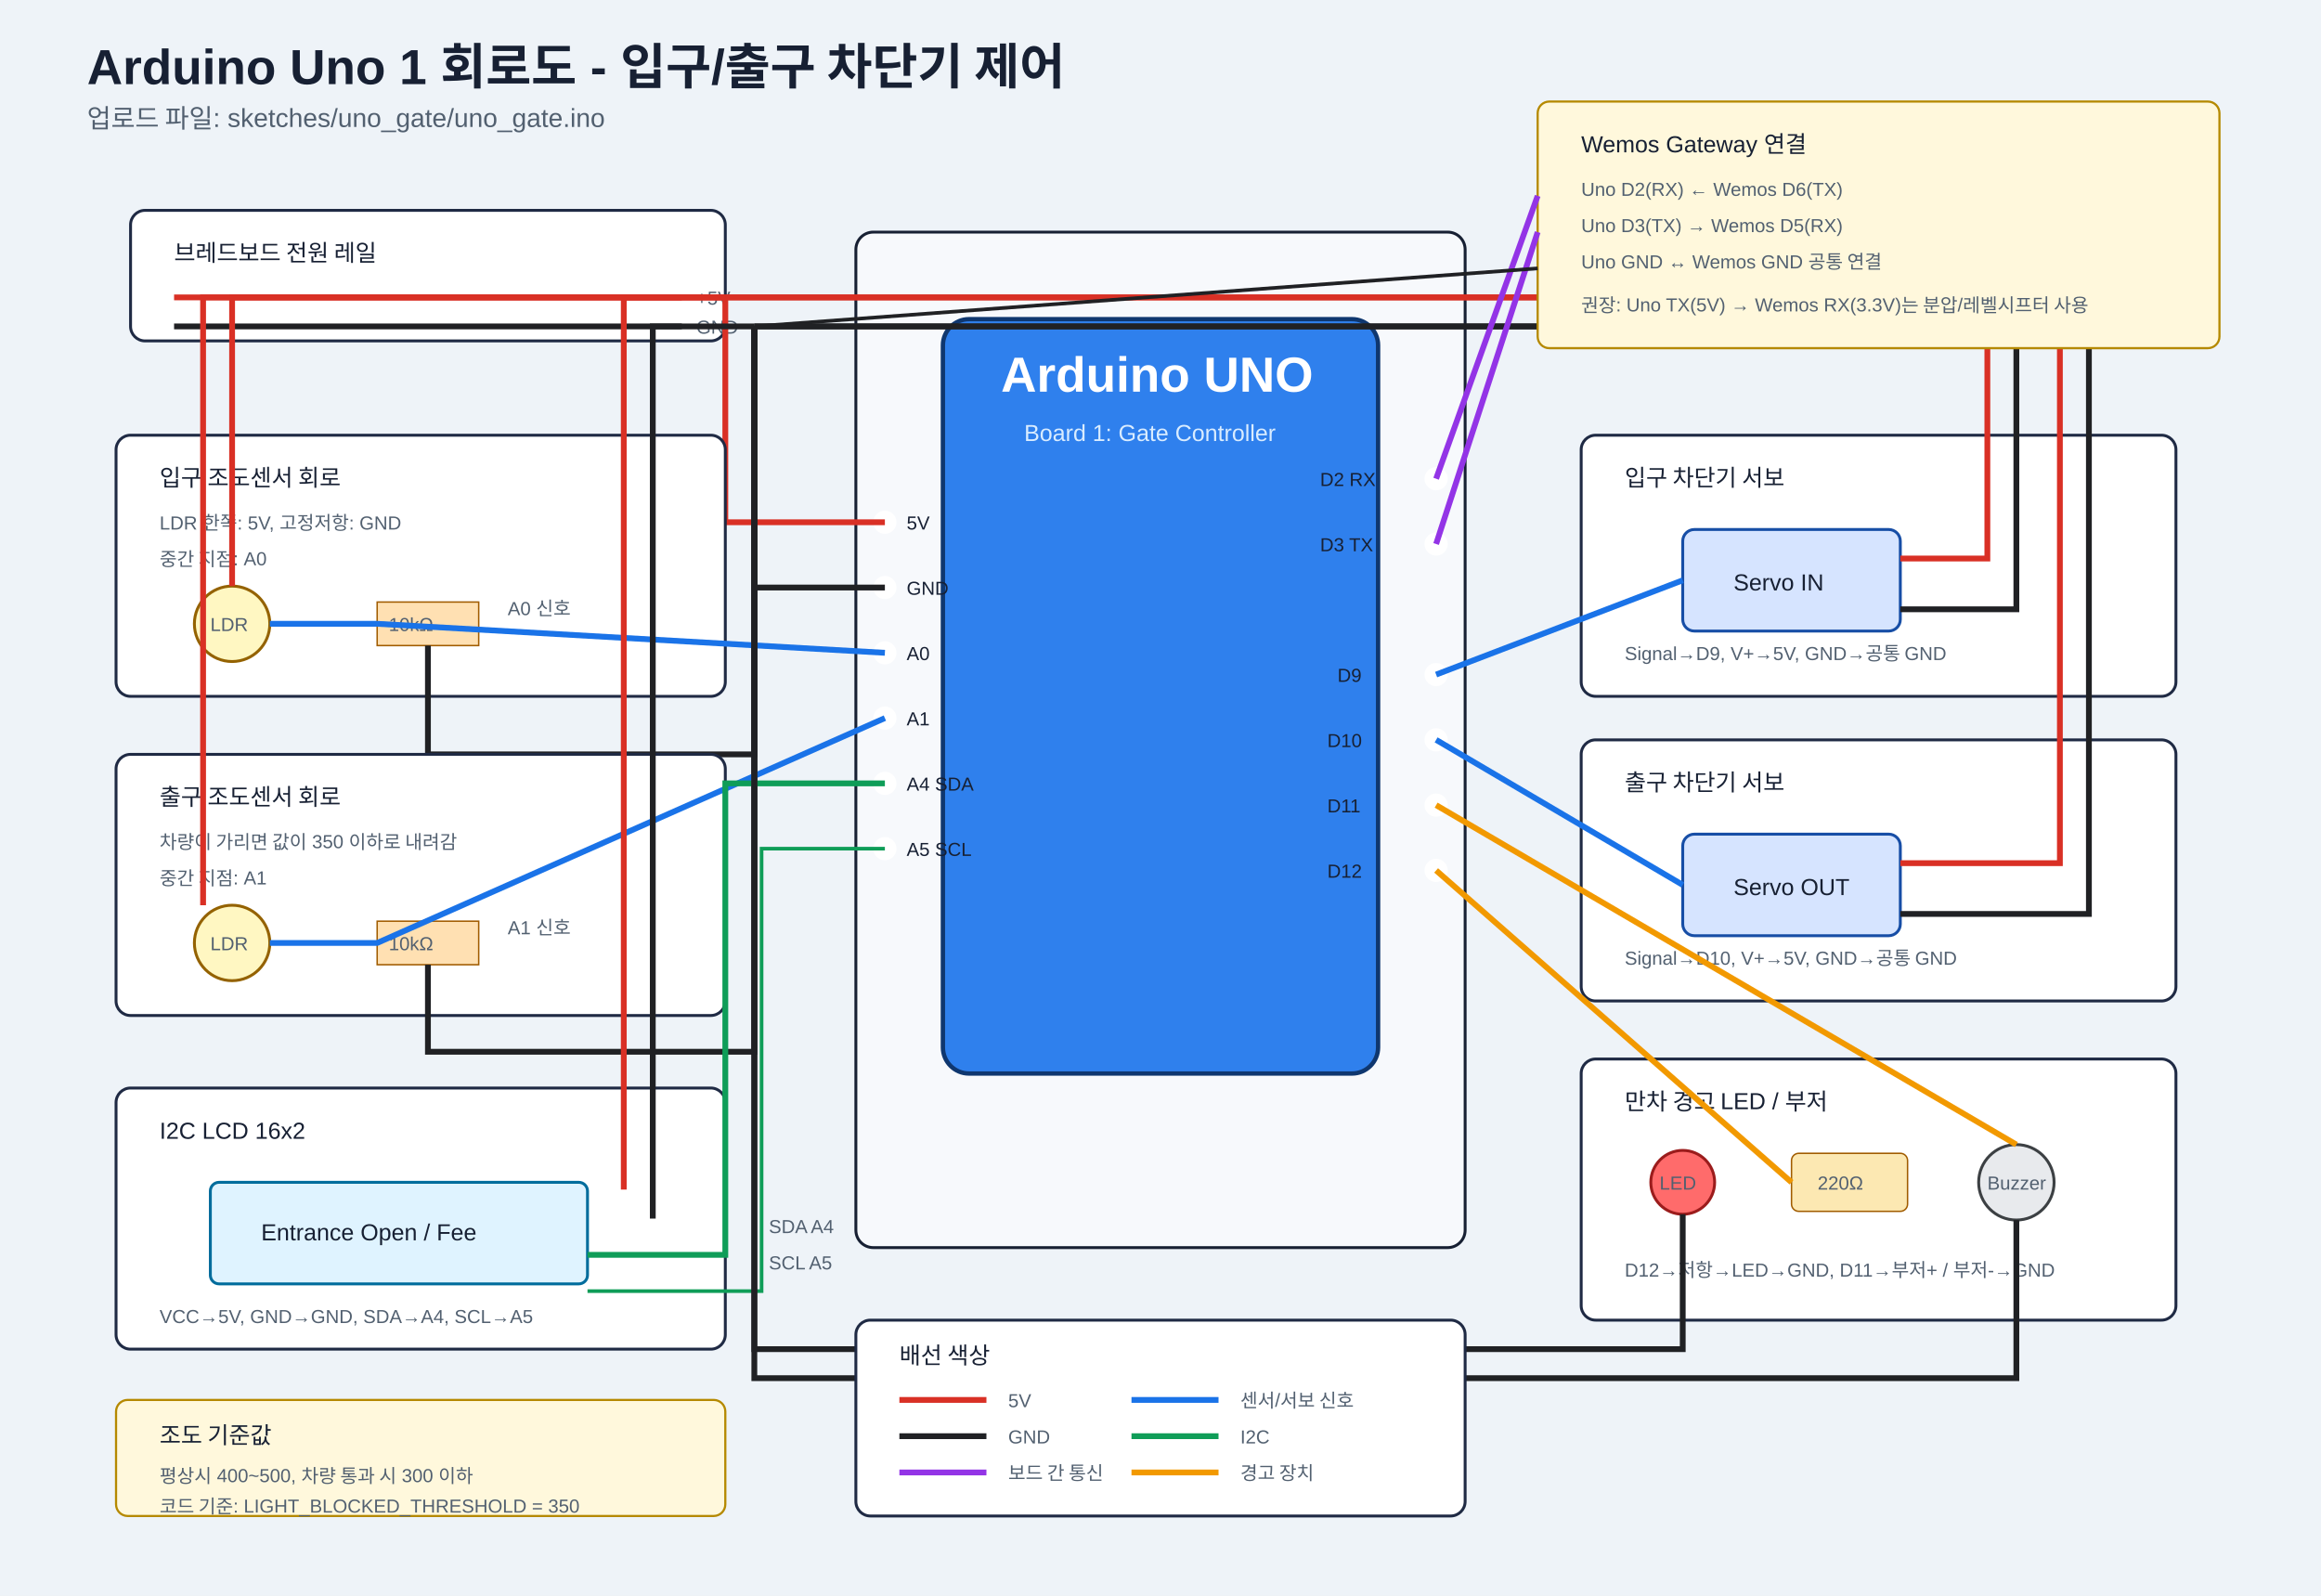
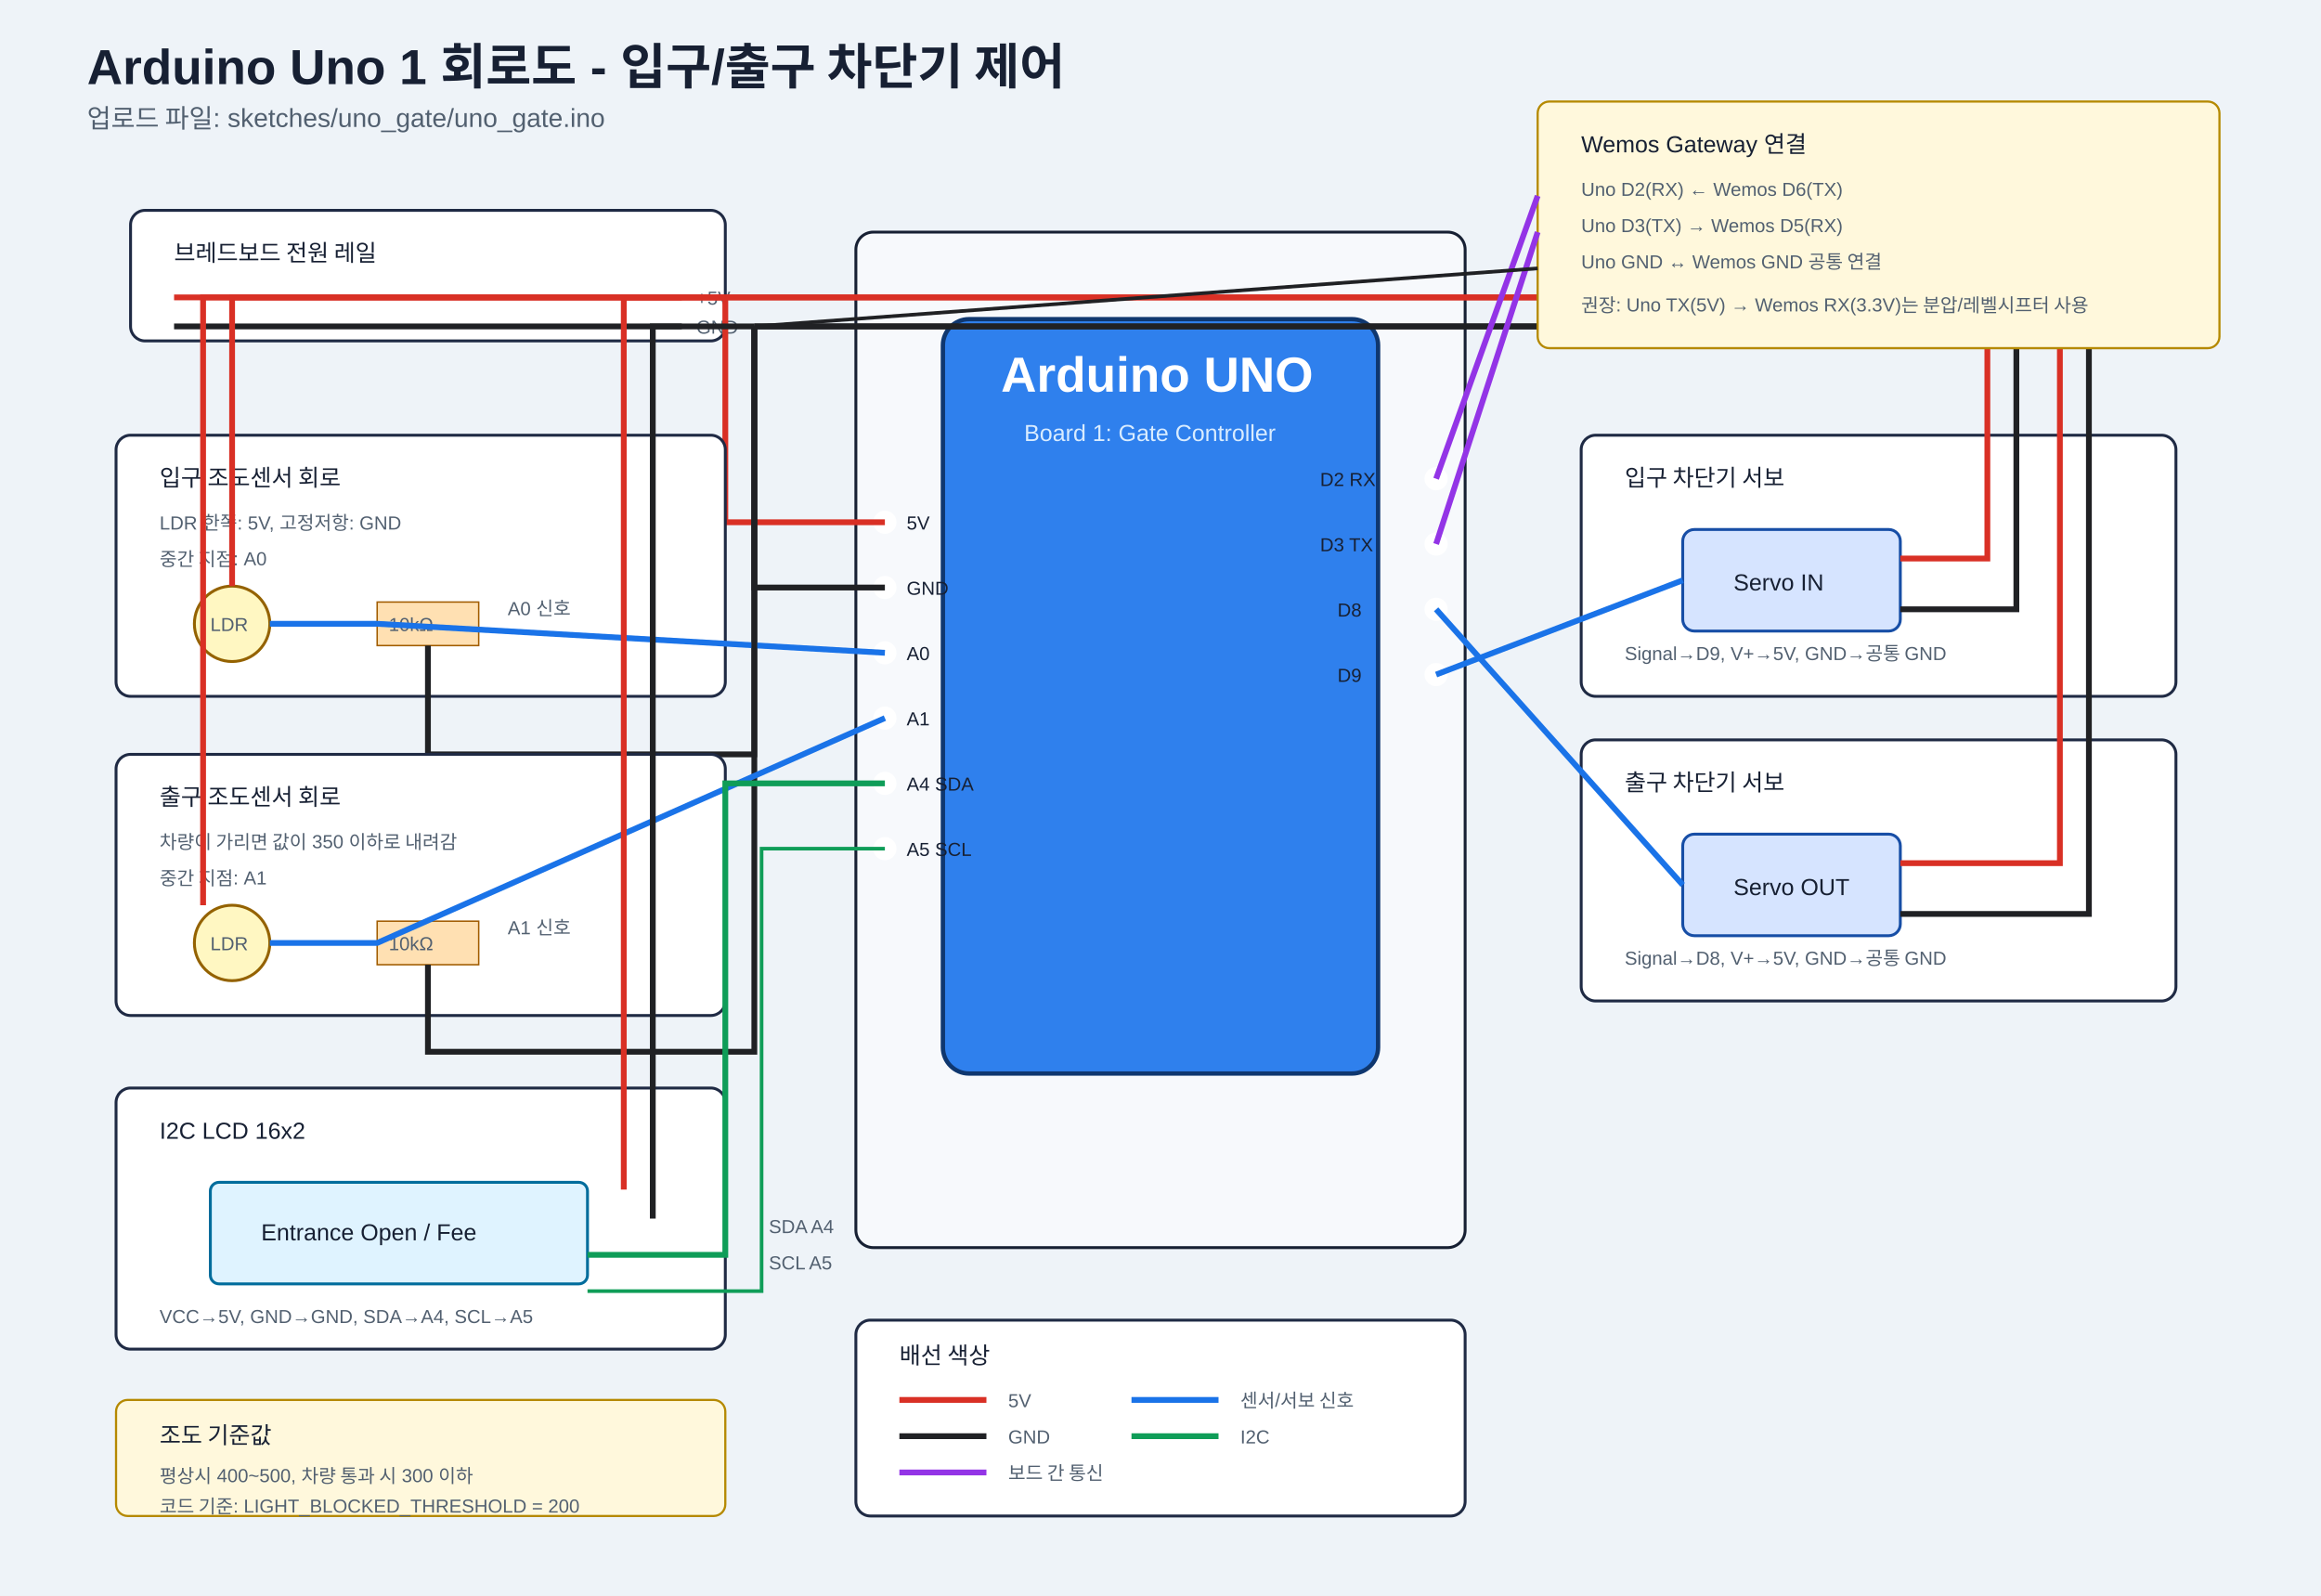
<svg xmlns="http://www.w3.org/2000/svg" width="1600" height="1100" viewBox="0 0 1600 1100">
  <style>
    .title { font: 700 34px Arial, sans-serif; fill: #172033; }
    .subtitle { font: 18px Arial, sans-serif; fill: #526070; }
    .label { font: 16px Arial, sans-serif; fill: #172033; }
    .small { font: 13px Arial, sans-serif; fill: #526070; }
    .pin { font: 13px Arial, sans-serif; fill: #172033; }
    .box { fill: #f7f9fc; stroke: #172033; stroke-width: 2; rx: 12; }
    .module { fill: #ffffff; stroke: #1f2a44; stroke-width: 2; rx: 10; }
    .note { fill: #fff8dc; stroke: #b58900; stroke-width: 1.5; rx: 8; }
    .wire5v { stroke: #d93025; stroke-width: 4; fill: none; }
    .wireGnd { stroke: #202124; stroke-width: 4; fill: none; }
    .wireSig { stroke: #1a73e8; stroke-width: 4; fill: none; }
    .wireData { stroke: #9334e6; stroke-width: 4; fill: none; }
    .wireWarn { stroke: #f29900; stroke-width: 4; fill: none; }
    .wireI2c { stroke: #0f9d58; stroke-width: 4; fill: none; }
    .thin { stroke-width: 2.5; }
  </style>
  <rect width="1600" height="1100" fill="#eef3f8" />
  <text x="60" y="58" class="title">Arduino Uno 1 회로도 - 입구/출구 차단기 제어</text>
  <text x="60" y="88" class="subtitle">업로드 파일: sketches/uno_gate/uno_gate.ino</text>
  <rect x="590" y="160" width="420" height="700" class="box" />
  <rect x="650" y="220" width="300" height="520" fill="#2f80ed" stroke="#0f376f" stroke-width="3" rx="18" />
  <text x="690" y="270" font-family="Arial" font-size="34" font-weight="700" fill="#fff">Arduino UNO</text>
  <text x="706" y="304" font-family="Arial" font-size="16" fill="#d9ecff">Board 1: Gate Controller</text>
  <g>
    <circle cx="610" cy="360" r="8" fill="#fff" />
    <text x="625" y="365" class="pin">5V</text>
    <circle cx="610" cy="405" r="8" fill="#fff" />
    <text x="625" y="410" class="pin">GND</text>
    <circle cx="610" cy="450" r="8" fill="#fff" />
    <text x="625" y="455" class="pin">A0</text>
    <circle cx="610" cy="495" r="8" fill="#fff" />
    <text x="625" y="500" class="pin">A1</text>
    <circle cx="610" cy="540" r="8" fill="#fff" />
    <text x="625" y="545" class="pin">A4 SDA</text>
    <circle cx="610" cy="585" r="8" fill="#fff" />
    <text x="625" y="590" class="pin">A5 SCL</text>
  </g>
  <g>
    <circle cx="990" cy="330" r="8" fill="#fff" />
    <text x="910" y="335" class="pin">D2 RX</text>
    <circle cx="990" cy="375" r="8" fill="#fff" />
    <text x="910" y="380" class="pin">D3 TX</text>
+     <circle cx="990" cy="420" r="8" fill="#fff" />
+     <text x="922" y="425" class="pin">D8</text>
    <circle cx="990" cy="465" r="8" fill="#fff" />
    <text x="922" y="470" class="pin">D9</text>
-     <circle cx="990" cy="510" r="8" fill="#fff" />
-     <text x="915" y="515" class="pin">D10</text>
-     <circle cx="990" cy="555" r="8" fill="#fff" />
-     <text x="915" y="560" class="pin">D11</text>
-     <circle cx="990" cy="600" r="8" fill="#fff" />
-     <text x="915" y="605" class="pin">D12</text>
  </g>
  <rect x="90" y="145" width="410" height="90" class="module" />
  <text x="120" y="180" class="label">브레드보드 전원 레일</text>
  <line x1="120" y1="205" x2="470" y2="205" class="wire5v" />
  <text x="480" y="210" class="small">+5V</text>
  <line x1="120" y1="225" x2="470" y2="225" class="wireGnd" />
  <text x="480" y="230" class="small">GND</text>
  <path d="M610 360 L500 360 L500 205" class="wire5v" />
  <path d="M610 405 L520 405 L520 225" class="wireGnd" />
  <rect x="80" y="300" width="420" height="180" class="module" />
  <text x="110" y="335" class="label">입구 조도센서 회로</text>
  <text x="110" y="365" class="small">LDR 한쪽: 5V, 고정저항: GND</text>
  <text x="110" y="390" class="small">중간 지점: A0</text>
  <circle cx="160" cy="430" r="26" fill="#fff7c2" stroke="#946200" stroke-width="2" />
  <text x="145" y="435" class="small">LDR</text>
  <rect x="260" y="415" width="70" height="30" fill="#ffe0b2" stroke="#a15c00" />
  <text x="268" y="435" class="small">10kΩ</text>
  <path d="M500 205 L160 205 L160 404" class="wire5v" />
  <path d="M295 445 L295 520 L520 520 L520 225" class="wireGnd" />
  <path d="M186 430 L260 430 L610 450" class="wireSig" />
  <text x="350" y="424" class="small">A0 신호</text>
  <rect x="80" y="520" width="420" height="180" class="module" />
  <text x="110" y="555" class="label">출구 조도센서 회로</text>
  <text x="110" y="585" class="small">차량이 가리면 값이 350 이하로 내려감</text>
  <text x="110" y="610" class="small">중간 지점: A1</text>
  <circle cx="160" cy="650" r="26" fill="#fff7c2" stroke="#946200" stroke-width="2" />
  <text x="145" y="655" class="small">LDR</text>
  <rect x="260" y="635" width="70" height="30" fill="#ffe0b2" stroke="#a15c00" />
  <text x="268" y="655" class="small">10kΩ</text>
  <path d="M500 205 L140 205 L140 624" class="wire5v" />
  <path d="M295 665 L295 725 L520 725 L520 225" class="wireGnd" />
  <path d="M186 650 L260 650 L610 495" class="wireSig" />
  <text x="350" y="644" class="small">A1 신호</text>
  <rect x="80" y="750" width="420" height="180" class="module" />
  <text x="110" y="785" class="label">I2C LCD 16x2</text>
  <rect x="145" y="815" width="260" height="70" fill="#dff3ff" stroke="#006c9c" stroke-width="2" rx="6" />
  <text x="180" y="855" class="label">Entrance Open / Fee</text>
  <text x="110" y="912" class="small">VCC→5V, GND→GND, SDA→A4, SCL→A5</text>
  <path d="M500 205 L430 205 L430 820" class="wire5v" />
  <path d="M520 225 L450 225 L450 840" class="wireGnd" />
  <path d="M610 540 L500 540 L500 865 L405 865" class="wireI2c" />
  <path d="M610 585 L525 585 L525 890 L405 890" class="wireI2c thin" />
  <text x="530" y="850" class="small">SDA A4</text>
  <text x="530" y="875" class="small">SCL A5</text>
  <rect x="1090" y="300" width="410" height="180" class="module" />
  <text x="1120" y="335" class="label">입구 차단기 서보</text>
  <rect x="1160" y="365" width="150" height="70" fill="#d6e4ff" stroke="#174ea6" stroke-width="2" rx="8" />
  <text x="1195" y="407" class="label">Servo IN</text>
  <text x="1120" y="455" class="small">Signal→D9, V+→5V, GND→공통 GND</text>
  <path d="M990 465 L1160 400" class="wireSig" />
  <path d="M500 205 L1370 205 L1370 385 L1310 385" class="wire5v" />
  <path d="M520 225 L1390 225 L1390 420 L1310 420" class="wireGnd" />
  <rect x="1090" y="510" width="410" height="180" class="module" />
  <text x="1120" y="545" class="label">출구 차단기 서보</text>
  <rect x="1160" y="575" width="150" height="70" fill="#d6e4ff" stroke="#174ea6" stroke-width="2" rx="8" />
  <text x="1195" y="617" class="label">Servo OUT</text>
-   <text x="1120" y="665" class="small">Signal→D10, V+→5V, GND→공통 GND</text>
-   <path d="M990 510 L1160 610" class="wireSig" />
+   <text x="1120" y="665" class="small">Signal→D8, V+→5V, GND→공통 GND</text>
+   <path d="M990 420 L1160 610" class="wireSig" />
  <path d="M500 205 L1420 205 L1420 595 L1310 595" class="wire5v" />
  <path d="M520 225 L1440 225 L1440 630 L1310 630" class="wireGnd" />
-   <rect x="1090" y="730" width="410" height="180" class="module" />
-   <text x="1120" y="765" class="label">만차 경고 LED / 부저</text>
-   <circle cx="1160" cy="815" r="22" fill="#ff6b6b" stroke="#9b1c1c" stroke-width="2" />
-   <text x="1144" y="820" class="small">LED</text>
-   <rect x="1235" y="795" width="80" height="40" fill="#fce8b2" stroke="#a15c00" rx="5" />
-   <text x="1253" y="820" class="small">220Ω</text>
-   <circle cx="1390" cy="815" r="26" fill="#e8eaed" stroke="#3c4043" stroke-width="2" />
-   <text x="1370" y="820" class="small">Buzzer</text>
-   <text x="1120" y="880" class="small">D12→저항→LED→GND, D11→부저+ / 부저-→GND</text>
-   <path d="M990 600 L1235 815" class="wireWarn" />
-   <path d="M1160 837 L1160 930 L520 930 L520 225" class="wireGnd" />
-   <path d="M990 555 L1390 789" class="wireWarn" />
-   <path d="M1390 841 L1390 950 L520 950 L520 225" class="wireGnd" />
  <rect x="1060" y="70" width="470" height="170" class="note" />
  <text x="1090" y="105" class="label">Wemos Gateway 연결</text>
  <text x="1090" y="135" class="small">Uno D2(RX) ← Wemos D6(TX)</text>
  <text x="1090" y="160" class="small">Uno D3(TX) → Wemos D5(RX)</text>
  <text x="1090" y="185" class="small">Uno GND ↔ Wemos GND 공통 연결</text>
  <text x="1090" y="215" class="small">권장: Uno TX(5V) → Wemos RX(3.3V)는 분압/레벨시프터 사용</text>
  <path d="M990 330 L1060 135" class="wireData" />
  <path d="M990 375 L1060 160" class="wireData" />
  <path d="M520 225 L1060 185" class="wireGnd thin" />
  <rect x="590" y="910" width="420" height="135" class="module" />
  <text x="620" y="940" class="label">배선 색상</text>
  <line x1="620" y1="965" x2="680" y2="965" class="wire5v" />
  <text x="695" y="970" class="small">5V</text>
  <line x1="620" y1="990" x2="680" y2="990" class="wireGnd" />
  <text x="695" y="995" class="small">GND</text>
  <line x1="780" y1="965" x2="840" y2="965" class="wireSig" />
  <text x="855" y="970" class="small">센서/서보 신호</text>
  <line x1="780" y1="990" x2="840" y2="990" class="wireI2c" />
  <text x="855" y="995" class="small">I2C</text>
  <line x1="620" y1="1015" x2="680" y2="1015" class="wireData" />
  <text x="695" y="1020" class="small">보드 간 통신</text>
-   <line x1="780" y1="1015" x2="840" y2="1015" class="wireWarn" />
-   <text x="855" y="1020" class="small">경고 장치</text>
  <rect x="80" y="965" width="420" height="80" class="note" />
  <text x="110" y="995" class="label">조도 기준값</text>
  <text x="110" y="1022" class="small">평상시 400~500, 차량 통과 시 300 이하</text>
-   <text x="110" y="1043" class="small">코드 기준: LIGHT_BLOCKED_THRESHOLD = 350</text>
+   <text x="110" y="1043" class="small">코드 기준: LIGHT_BLOCKED_THRESHOLD = 200</text>
</svg>
